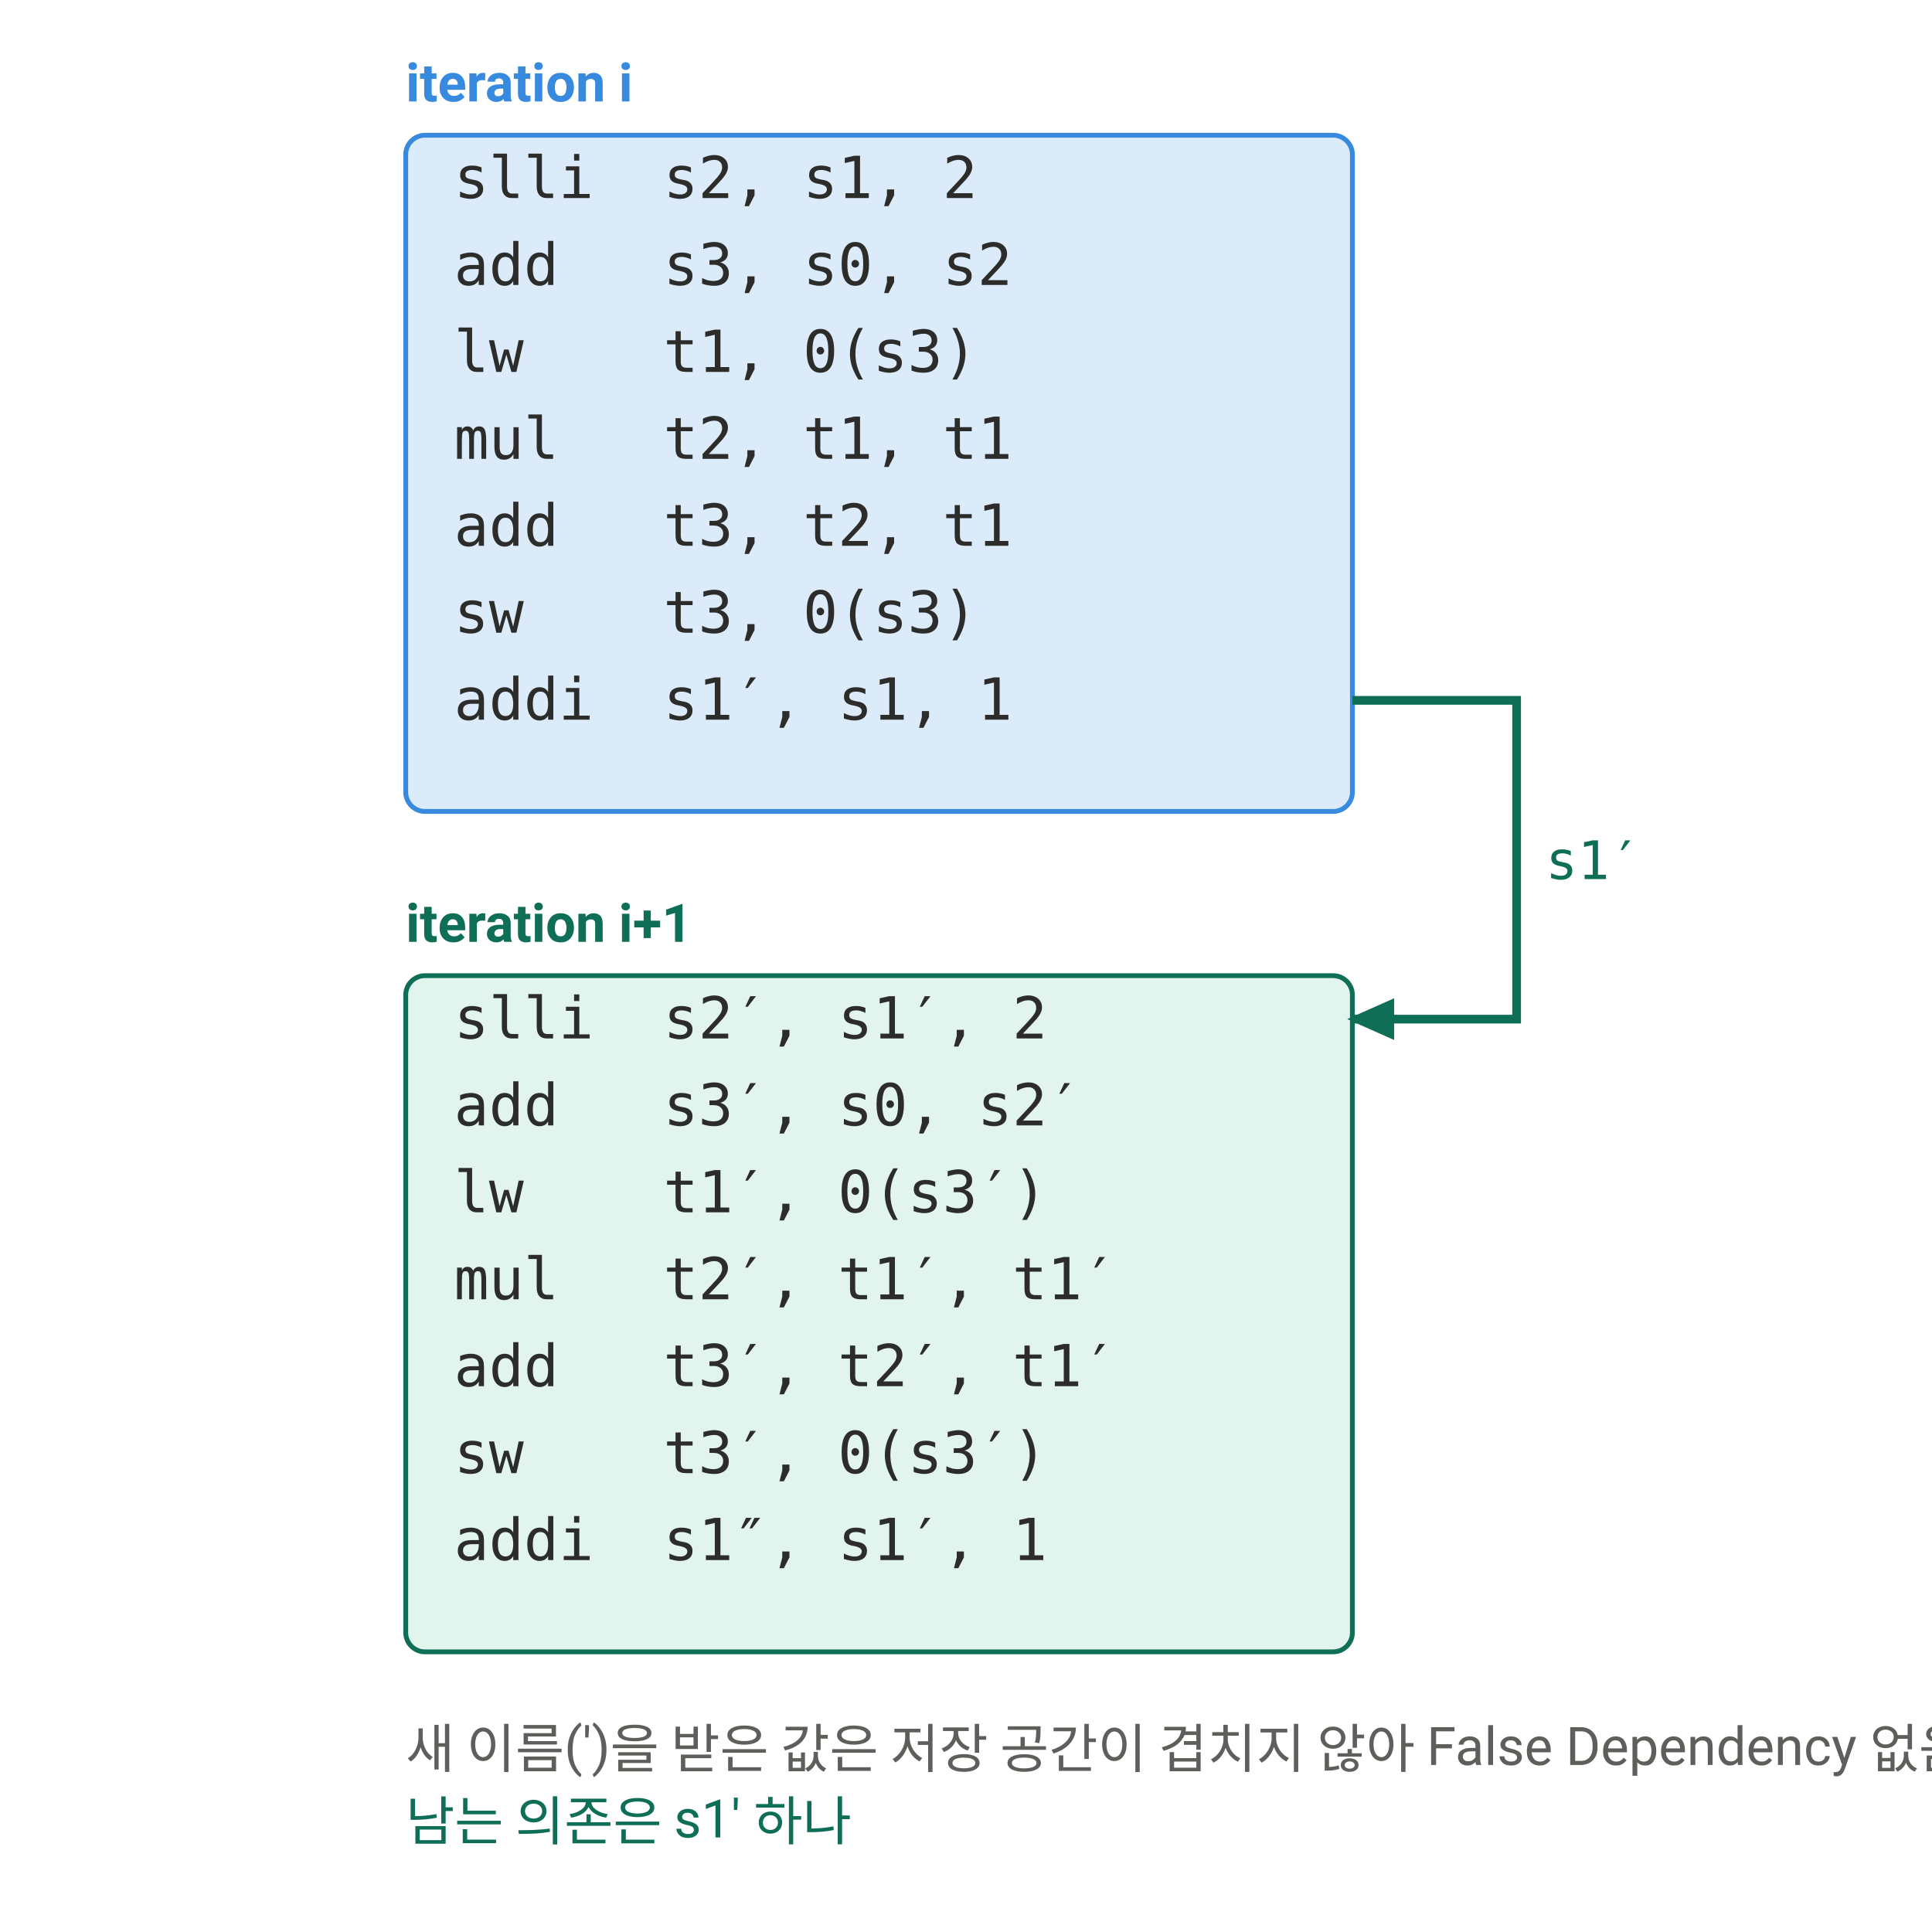
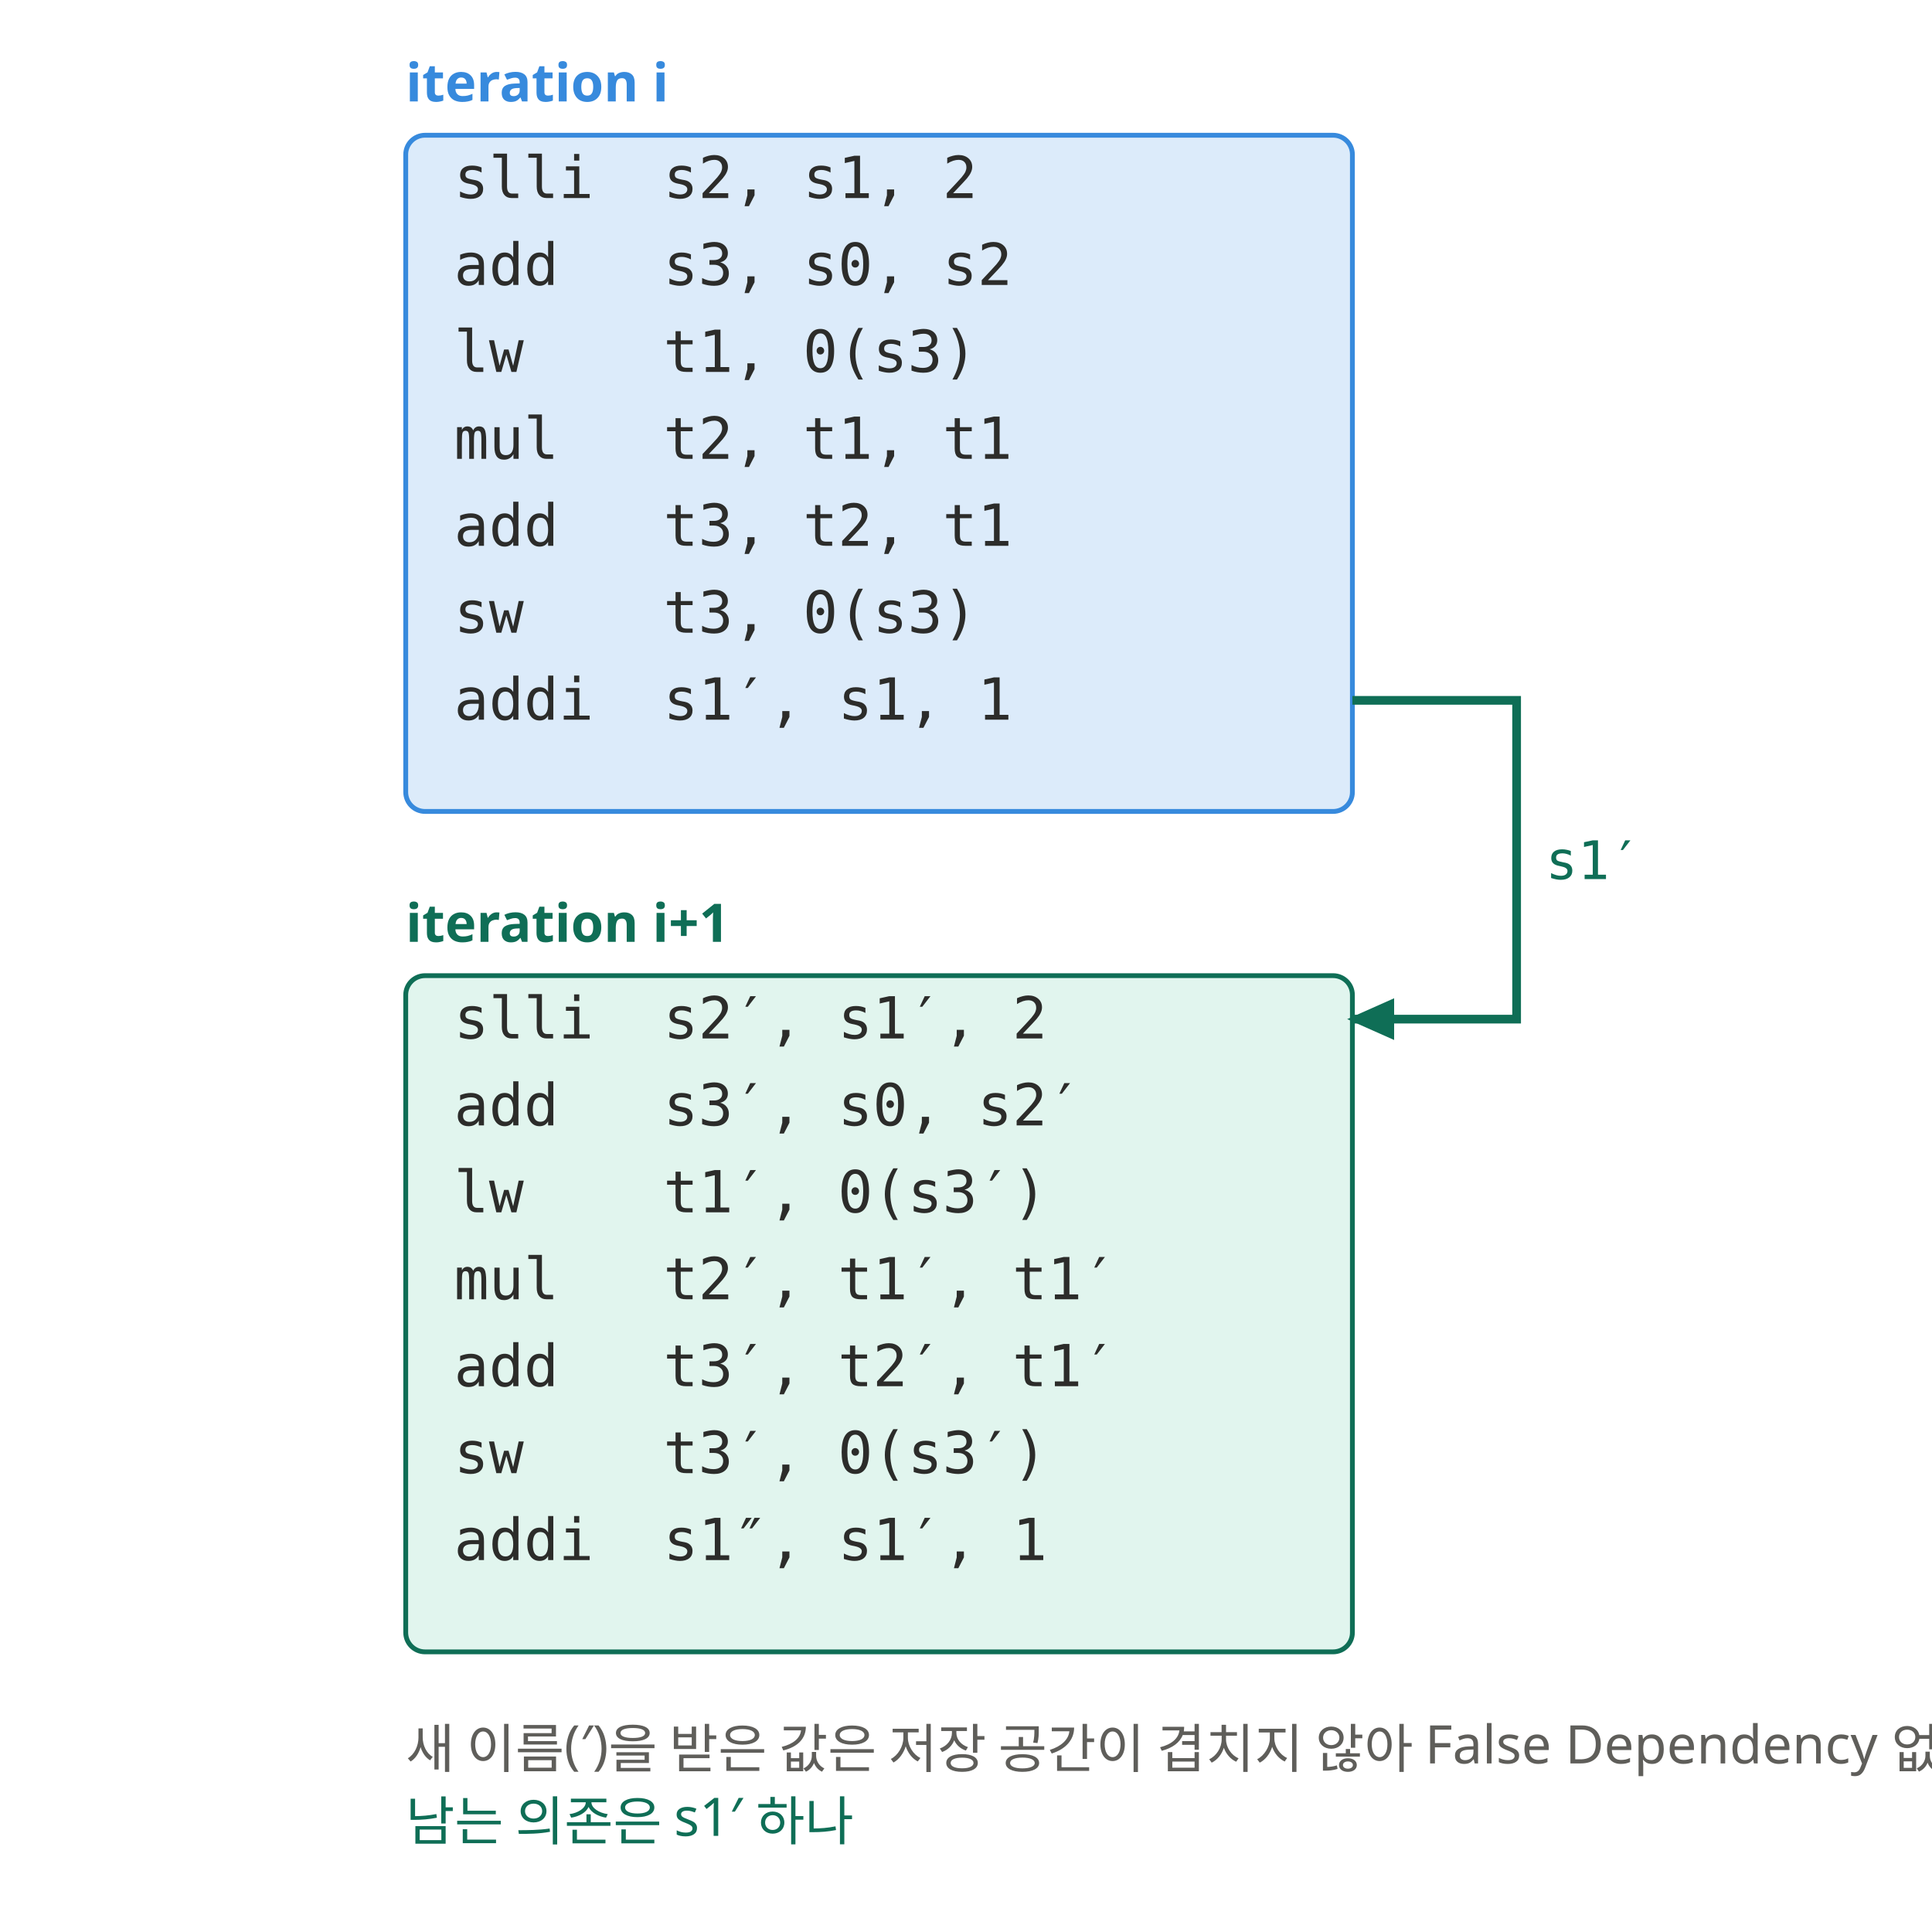
- <svg xmlns="http://www.w3.org/2000/svg" viewBox="0 0 400 400" font-family="-apple-system, 'Segoe UI', Roboto, 'Apple SD Gothic Neo', 'Malgun Gothic', sans-serif" font-size="12">
+ <svg xmlns="http://www.w3.org/2000/svg" viewBox="0 0 400 400" font-family="'Pretendard', 'Apple SD Gothic Neo', 'Noto Sans KR', 'Segoe UI', system-ui, -apple-system, sans-serif" font-size="12">
  <defs>
    <marker id="m-red" viewBox="0 0 10 10" refX="8" refY="5" markerWidth="6" markerHeight="6" orient="auto">
      <path d="M0,1 L9,5 L0,9 Z" fill="#C0392B" />
    </marker>
    <marker id="m-ok" viewBox="0 0 10 10" refX="8" refY="5" markerWidth="6" markerHeight="6" orient="auto">
      <path d="M0,1 L9,5 L0,9 Z" fill="#0F6E56" />
    </marker>
  </defs>
  <text x="84" y="21" font-size="11" font-weight="600" fill="#378ADD">iteration i</text>
  <rect x="84" y="28" width="196" height="140" rx="4" fill="#DCEBFA" stroke="#378ADD" stroke-width="1" />
-   <text x="94" y="41" font-family="ui-monospace, Menlo, Consolas, monospace" font-size="12" fill="#2C2C2A" xml:space="preserve">slli  s2, s1, 2</text>
-   <text x="94" y="59" font-family="ui-monospace, Menlo, Consolas, monospace" font-size="12" fill="#2C2C2A" xml:space="preserve">add   s3, s0, s2</text>
-   <text x="94" y="77" font-family="ui-monospace, Menlo, Consolas, monospace" font-size="12" fill="#2C2C2A" xml:space="preserve">lw    t1, 0(s3)</text>
-   <text x="94" y="95" font-family="ui-monospace, Menlo, Consolas, monospace" font-size="12" fill="#2C2C2A" xml:space="preserve">mul   t2, t1, t1</text>
-   <text x="94" y="113" font-family="ui-monospace, Menlo, Consolas, monospace" font-size="12" fill="#2C2C2A" xml:space="preserve">add   t3, t2, t1</text>
-   <text x="94" y="131" font-family="ui-monospace, Menlo, Consolas, monospace" font-size="12" fill="#2C2C2A" xml:space="preserve">sw    t3, 0(s3)</text>
-   <text x="94" y="149" font-family="ui-monospace, Menlo, Consolas, monospace" font-size="12" fill="#2C2C2A" xml:space="preserve">addi  s1′, s1, 1</text>
+   <text x="94" y="41" font-family="ui-monospace, SFMono-Regular, Menlo, Consolas, monospace" font-size="12" fill="#2C2C2A" xml:space="preserve">slli  s2, s1, 2</text>
+   <text x="94" y="59" font-family="ui-monospace, SFMono-Regular, Menlo, Consolas, monospace" font-size="12" fill="#2C2C2A" xml:space="preserve">add   s3, s0, s2</text>
+   <text x="94" y="77" font-family="ui-monospace, SFMono-Regular, Menlo, Consolas, monospace" font-size="12" fill="#2C2C2A" xml:space="preserve">lw    t1, 0(s3)</text>
+   <text x="94" y="95" font-family="ui-monospace, SFMono-Regular, Menlo, Consolas, monospace" font-size="12" fill="#2C2C2A" xml:space="preserve">mul   t2, t1, t1</text>
+   <text x="94" y="113" font-family="ui-monospace, SFMono-Regular, Menlo, Consolas, monospace" font-size="12" fill="#2C2C2A" xml:space="preserve">add   t3, t2, t1</text>
+   <text x="94" y="131" font-family="ui-monospace, SFMono-Regular, Menlo, Consolas, monospace" font-size="12" fill="#2C2C2A" xml:space="preserve">sw    t3, 0(s3)</text>
+   <text x="94" y="149" font-family="ui-monospace, SFMono-Regular, Menlo, Consolas, monospace" font-size="12" fill="#2C2C2A" xml:space="preserve">addi  s1′, s1, 1</text>
  <text x="84" y="195" font-size="11" font-weight="600" fill="#0F6E56">iteration i+1</text>
  <rect x="84" y="202" width="196" height="140" rx="4" fill="#E1F5EE" stroke="#0F6E56" stroke-width="1" />
-   <text x="94" y="215" font-family="ui-monospace, Menlo, Consolas, monospace" font-size="12" fill="#2C2C2A" xml:space="preserve">slli  s2′, s1′, 2</text>
-   <text x="94" y="233" font-family="ui-monospace, Menlo, Consolas, monospace" font-size="12" fill="#2C2C2A" xml:space="preserve">add   s3′, s0, s2′</text>
-   <text x="94" y="251" font-family="ui-monospace, Menlo, Consolas, monospace" font-size="12" fill="#2C2C2A" xml:space="preserve">lw    t1′, 0(s3′)</text>
-   <text x="94" y="269" font-family="ui-monospace, Menlo, Consolas, monospace" font-size="12" fill="#2C2C2A" xml:space="preserve">mul   t2′, t1′, t1′</text>
-   <text x="94" y="287" font-family="ui-monospace, Menlo, Consolas, monospace" font-size="12" fill="#2C2C2A" xml:space="preserve">add   t3′, t2′, t1′</text>
-   <text x="94" y="305" font-family="ui-monospace, Menlo, Consolas, monospace" font-size="12" fill="#2C2C2A" xml:space="preserve">sw    t3′, 0(s3′)</text>
-   <text x="94" y="323" font-family="ui-monospace, Menlo, Consolas, monospace" font-size="12" fill="#2C2C2A" xml:space="preserve">addi  s1″, s1′, 1</text>
+   <text x="94" y="215" font-family="ui-monospace, SFMono-Regular, Menlo, Consolas, monospace" font-size="12" fill="#2C2C2A" xml:space="preserve">slli  s2′, s1′, 2</text>
+   <text x="94" y="233" font-family="ui-monospace, SFMono-Regular, Menlo, Consolas, monospace" font-size="12" fill="#2C2C2A" xml:space="preserve">add   s3′, s0, s2′</text>
+   <text x="94" y="251" font-family="ui-monospace, SFMono-Regular, Menlo, Consolas, monospace" font-size="12" fill="#2C2C2A" xml:space="preserve">lw    t1′, 0(s3′)</text>
+   <text x="94" y="269" font-family="ui-monospace, SFMono-Regular, Menlo, Consolas, monospace" font-size="12" fill="#2C2C2A" xml:space="preserve">mul   t2′, t1′, t1′</text>
+   <text x="94" y="287" font-family="ui-monospace, SFMono-Regular, Menlo, Consolas, monospace" font-size="12" fill="#2C2C2A" xml:space="preserve">add   t3′, t2′, t1′</text>
+   <text x="94" y="305" font-family="ui-monospace, SFMono-Regular, Menlo, Consolas, monospace" font-size="12" fill="#2C2C2A" xml:space="preserve">sw    t3′, 0(s3′)</text>
+   <text x="94" y="323" font-family="ui-monospace, SFMono-Regular, Menlo, Consolas, monospace" font-size="12" fill="#2C2C2A" xml:space="preserve">addi  s1″, s1′, 1</text>
  <path d="M 280 145 H 314 V 211 H 280" fill="none" stroke="#0F6E56" stroke-width="1.8" marker-end="url(#m-ok)" />
-   <text x="320" y="182" font-size="11" font-family="ui-monospace, Menlo, Consolas, monospace" fill="#0F6E56">s1′</text>
+   <text x="320" y="182" font-size="11" font-family="ui-monospace, SFMono-Regular, Menlo, Consolas, monospace" fill="#0F6E56">s1′</text>
  <text x="84" y="366" font-size="11" fill="#5F5E5A">새 이름(′)을 받은 값은 저장 공간이 겹치지 않아 False Dependency 없음</text>
  <text x="84" y="381" font-size="11" fill="#0F6E56">남는 의존은 s1′ 하나</text>
</svg>
